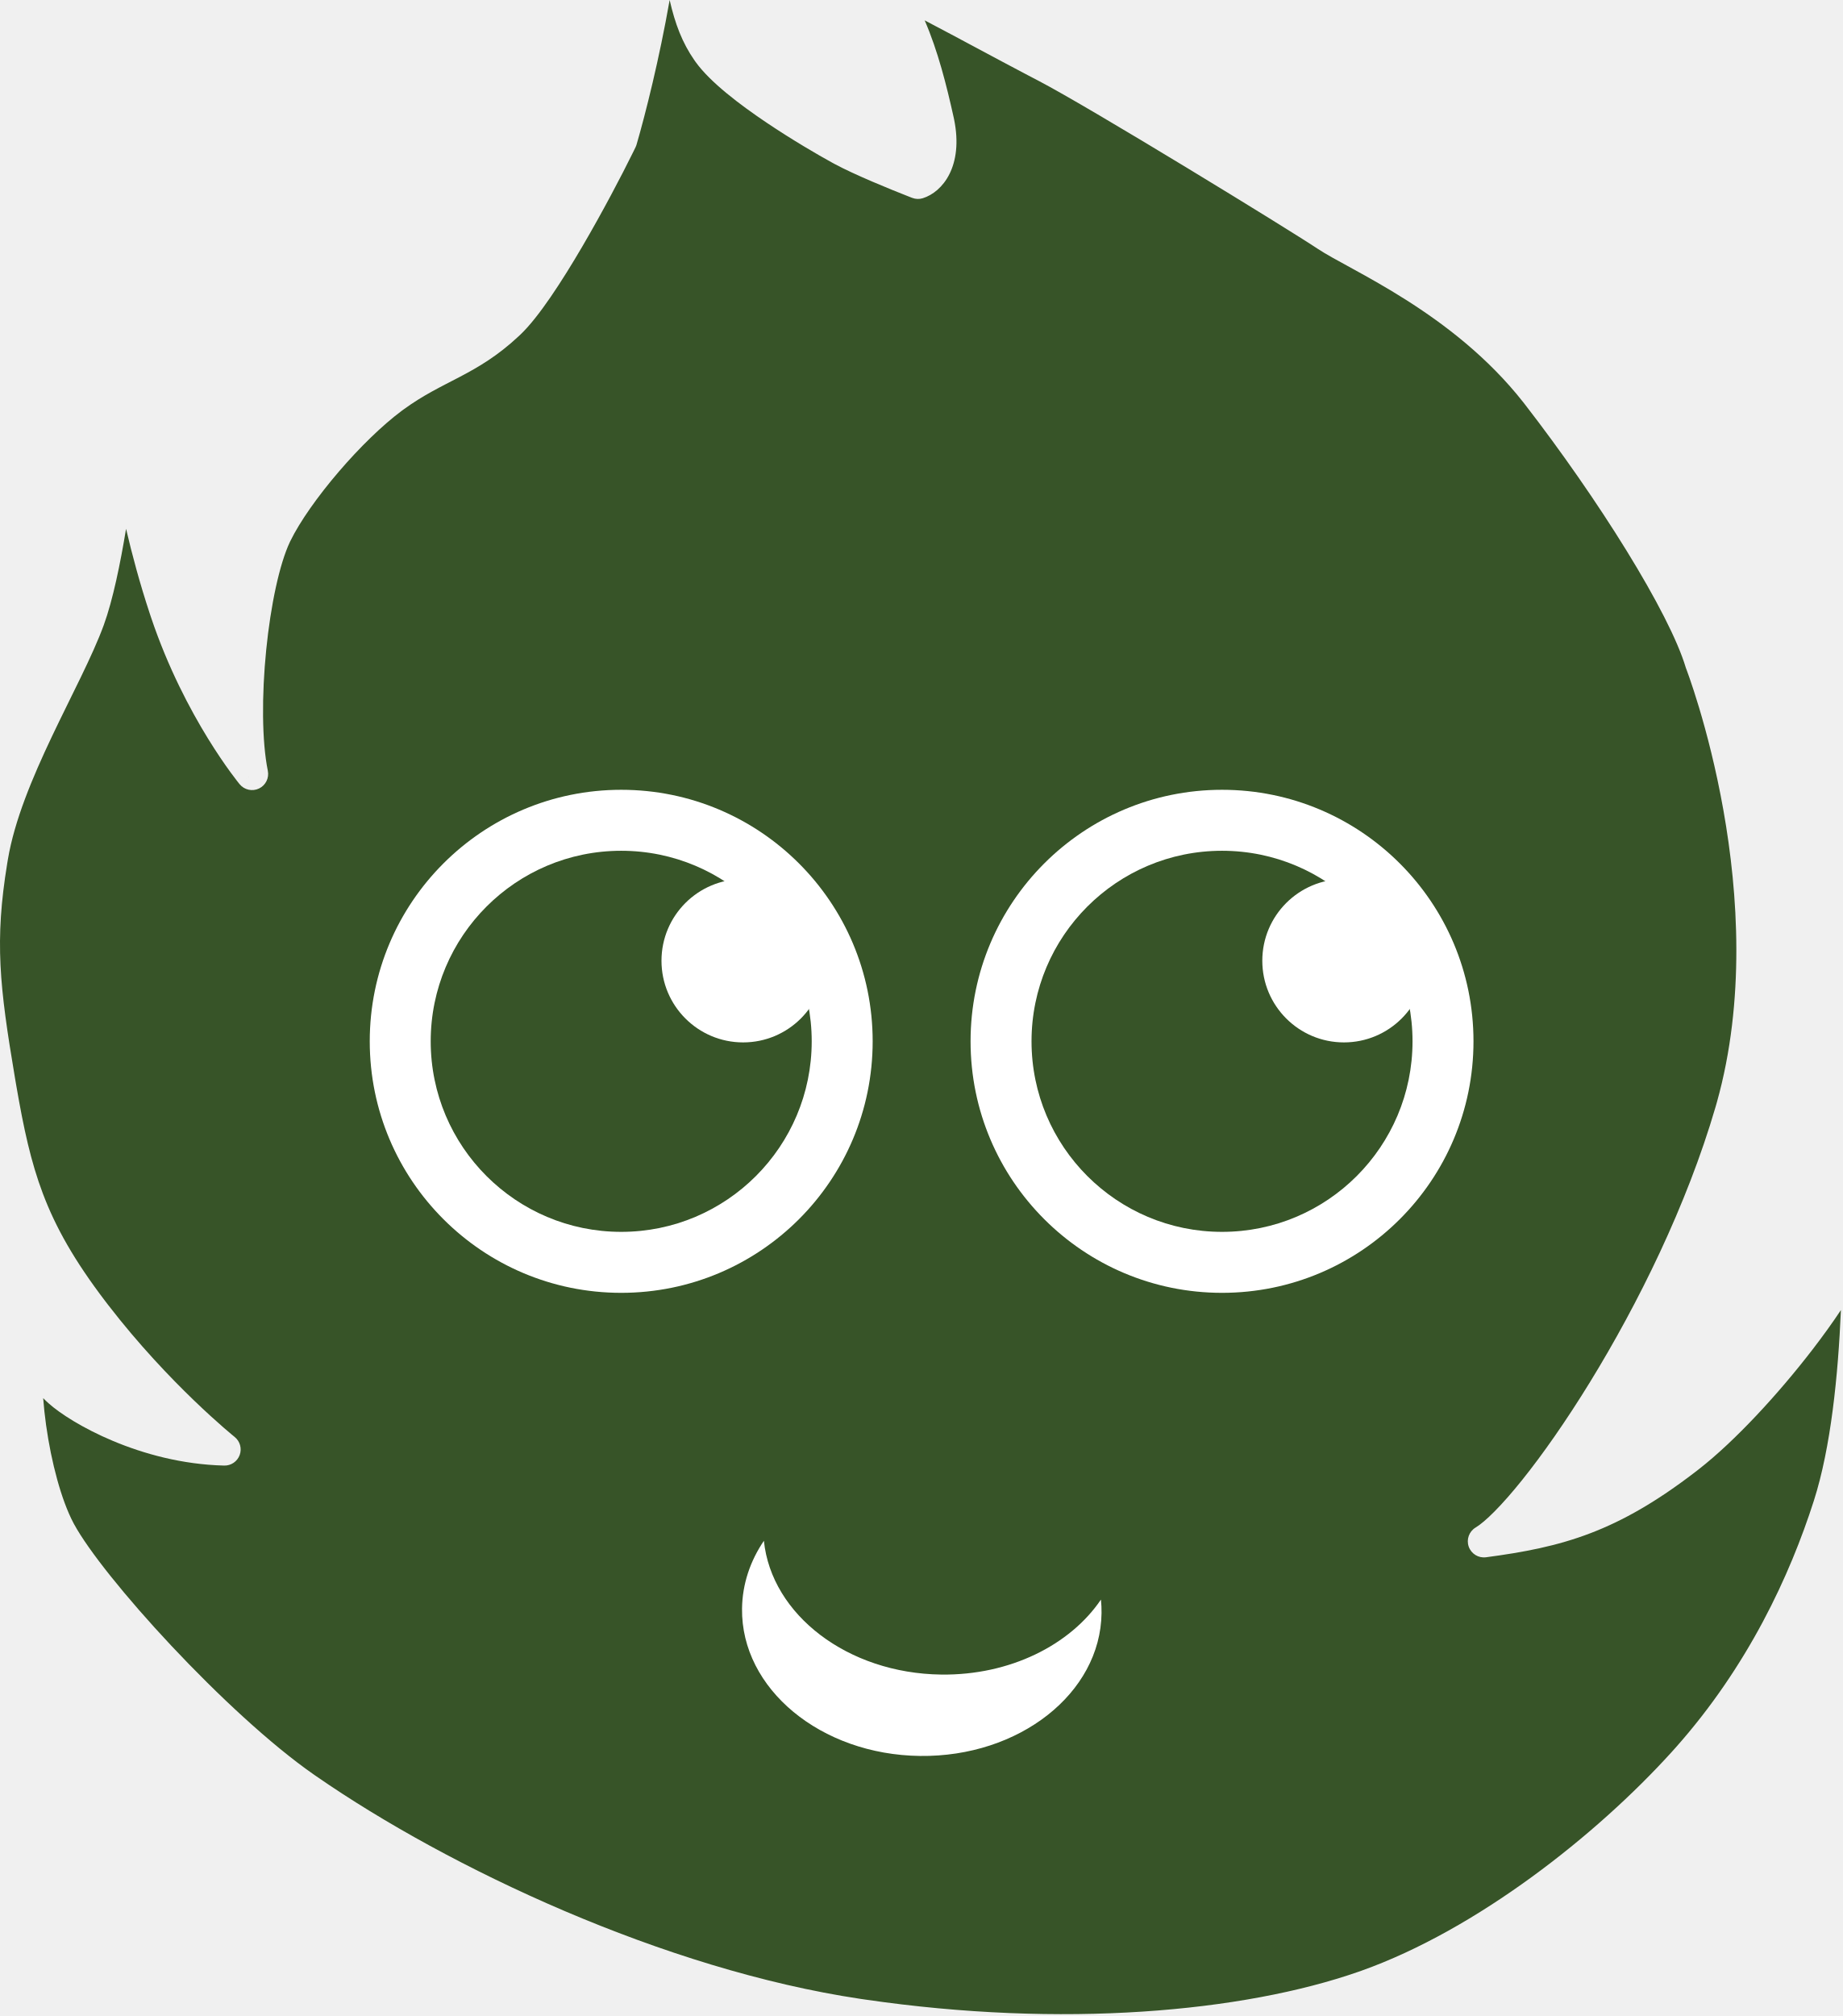
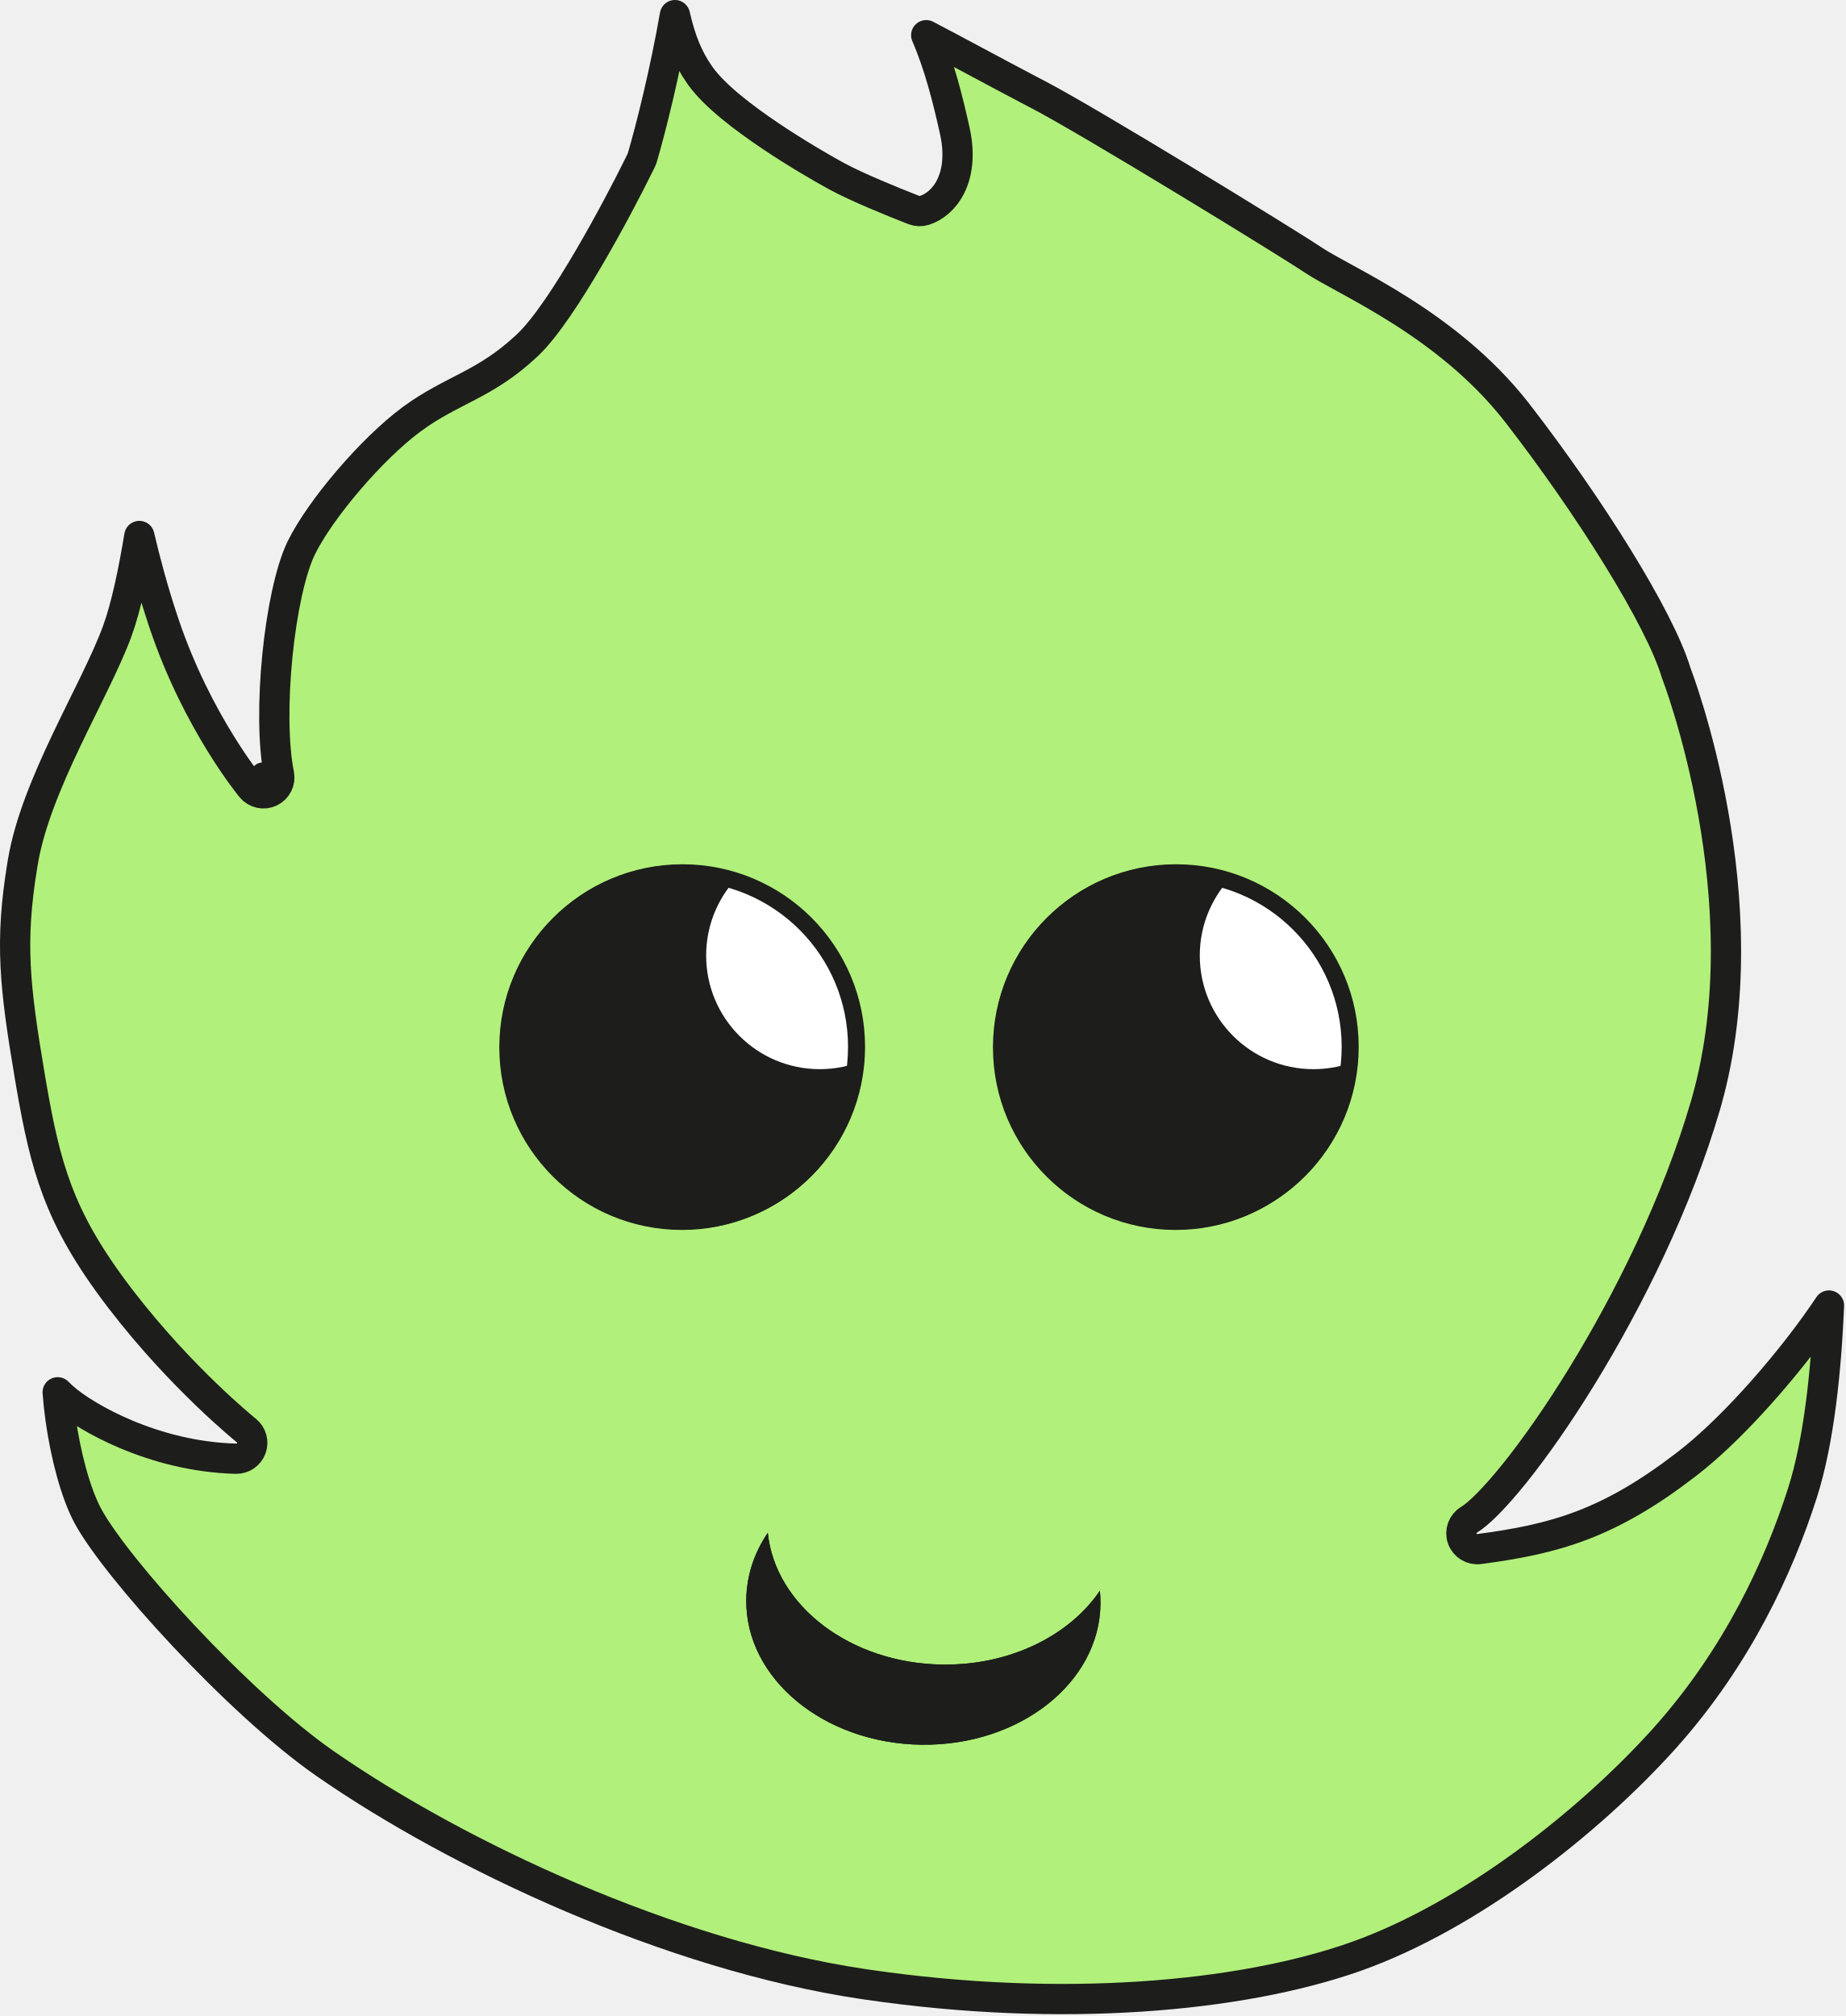
- <svg xmlns="http://www.w3.org/2000/svg" width="960" height="1050" viewBox="0 0 960 1050" fill="none">
-   <path d="M348.856 0C351.688 12.436 355.435 22.293 361.749 31.368L362.445 32.35C369.996 42.829 385.321 54.446 399.341 63.874C412.817 72.935 426.267 80.738 433.46 84.68L434.813 85.416C445.157 90.998 463.974 98.674 473.457 102.376L475.225 103.062C476.991 103.743 478.936 103.805 480.743 103.24C491.068 100.006 502.008 86.535 497.048 62.215L496.801 61.05C493.106 44.385 488.576 26.412 481.718 10.612C499.297 19.807 518.155 30.094 535.576 39.236L540.81 41.969C567.699 55.943 671.385 119.507 686.385 129.529C703.294 140.826 756.739 162.69 793.58 209.547L794.446 210.659C813.263 234.969 832.1 262.044 847.332 286.754C862.692 311.676 873.962 333.519 878.166 347.562C878.197 347.669 878.232 347.774 878.268 347.88L878.383 348.192L878.385 348.198C878.387 348.208 878.394 348.225 878.403 348.249C878.422 348.298 878.453 348.376 878.493 348.482C878.574 348.696 878.697 349.026 878.86 349.467C879.185 350.35 879.665 351.677 880.27 353.417C881.478 356.898 883.183 362.027 885.135 368.539C889.042 381.571 893.93 400.104 897.824 422.032C905.518 465.342 909.222 521.235 894.438 574.027L893.72 576.539C878.789 627.714 853.279 679.217 828.319 719.84C815.853 740.13 803.598 757.582 792.981 770.821C782.112 784.373 773.626 792.652 768.738 795.582C765.329 797.625 763.824 801.782 765.135 805.535C766.446 809.287 770.211 811.603 774.15 811.079C793.741 808.474 810.996 805.267 828.649 798.502C845.787 791.935 862.946 782.156 882.952 766.811L884.897 765.308C903.84 750.574 926.444 726.011 944.241 702.891C949.637 695.879 954.651 688.921 959.031 682.328C957.59 716.305 953.817 753.886 944.954 781.573C932.5 820.475 910.651 867.852 872.763 910.402L870.947 912.425C831.814 955.633 769.516 1004.96 709.214 1026.43L707.79 1026.93C647.359 1048.01 553.466 1056.44 450.763 1041.44L448.335 1041.09C346.069 1025.82 233.937 972.967 164.932 925.245L163.309 924.121C140.972 908.547 113.348 882.818 89.275 857.174C65.433 831.777 45.968 807.41 38.588 793.828L38.246 793.189C31.952 781.276 26.729 761.713 24.008 742.233C23.339 737.444 22.831 732.726 22.496 728.204C23.033 728.749 23.592 729.296 24.174 729.843L25.224 730.811C31.164 736.167 43.242 743.956 58.944 750.53C74.769 757.156 94.821 762.783 116.791 763.319C120.386 763.407 123.635 761.192 124.867 757.814C126.1 754.435 125.04 750.648 122.233 748.401H122.235L122.233 748.399C122.231 748.398 122.227 748.395 122.222 748.39C122.209 748.38 122.189 748.364 122.16 748.34C122.102 748.294 122.01 748.219 121.887 748.118C121.64 747.916 121.263 747.607 120.767 747.194C119.775 746.367 118.304 745.125 116.428 743.493C112.675 740.229 107.305 735.409 100.906 729.241C88.493 717.277 72.271 700.303 56.465 679.821L54.937 677.827C38.699 656.512 29.009 639.309 22.342 621.675C16.052 605.043 12.331 587.729 8.511 565.583L7.746 561.086C-0.289 513.404 -2.846 490.061 3.789 449.542L4.113 447.599C7.537 427.293 16.833 405.097 27.064 383.553C37.024 362.579 48.221 341.592 54.069 325.532C58.82 312.482 62.712 293.403 65.675 275.424C68.799 288.812 72.821 303.816 77.929 319.28L78.737 321.705C87.55 347.882 99.02 369.482 108.282 384.542C112.919 392.081 117.016 398.006 119.975 402.07C121.455 404.102 122.652 405.672 123.491 406.747C123.91 407.286 124.24 407.701 124.472 407.989C124.587 408.133 124.679 408.244 124.744 408.325C124.777 408.365 124.803 408.396 124.822 408.42C124.832 408.432 124.84 408.442 124.847 408.449C124.85 408.453 124.853 408.456 124.855 408.459C124.856 408.461 124.858 408.464 124.858 408.464C124.865 408.462 125.04 408.319 131.315 403.121L124.86 408.467C127.312 411.428 131.463 412.341 134.93 410.683C138.397 409.024 140.292 405.22 139.527 401.454C136.398 386.047 136.313 362.097 138.68 338.488C141.024 315.111 145.612 293.699 151.038 282.246L151.298 281.71C156.221 271.657 165.532 258.444 176.554 245.597C187.205 233.183 198.997 221.642 209.185 214.037L210.166 213.314C220.64 205.68 229.656 201.486 239.611 196.253C249.255 191.184 259.186 185.405 270.157 175.16L271.222 174.155C280.688 165.12 292.739 146.547 303.553 128.057C313.881 110.397 323.662 91.784 329.906 79.097L331.107 76.641C331.26 76.325 331.395 75.999 331.507 75.667L331.612 75.331C336.255 59.433 343.499 30.538 348.856 0Z" fill="#375428" />
-   <circle cx="636.621" cy="542.352" r="131" fill="white" />
-   <circle cx="636.621" cy="542.352" r="99.242" fill="#375428" />
-   <circle cx="700.136" cy="500.387" r="42.532" fill="white" />
-   <circle cx="323.621" cy="542.352" r="131" fill="white" />
-   <circle cx="323.621" cy="542.352" r="99.242" fill="#375428" />
-   <circle cx="387.136" cy="500.387" r="42.532" fill="white" />
-   <path d="M397.956 802.489C401.879 840.969 441.564 871.557 490.336 872.169C526.162 872.619 557.491 856.774 573.537 833.123C573.774 835.447 573.882 837.799 573.852 840.175C573.329 881.904 530.979 915.206 479.263 914.557C427.546 913.908 386.045 879.555 386.568 837.826C386.729 825.005 390.84 812.979 397.956 802.489Z" fill="white" />
+ <svg xmlns="http://www.w3.org/2000/svg" width="976" height="1066" viewBox="0 0 976 1066" fill="none">
+   <path d="M356.856 8C359.688 20.436 363.435 30.293 369.749 39.368L370.445 40.35C377.996 50.829 393.321 62.446 407.341 71.874C420.817 80.935 434.267 88.738 441.46 92.68L442.813 93.416C453.157 98.998 471.974 106.674 481.457 110.376L483.225 111.062C484.991 111.743 486.936 111.805 488.743 111.24C499.068 108.006 510.008 94.535 505.048 70.216L504.801 69.05C501.106 52.385 496.576 34.412 489.718 18.612C507.297 27.807 526.155 38.094 543.576 47.236L548.81 49.969C575.699 63.943 679.385 127.507 694.385 137.529C711.294 148.826 764.739 170.69 801.58 217.547L802.446 218.659C821.263 242.969 840.1 270.043 855.332 294.754C870.692 319.676 881.962 341.519 886.166 355.562C886.197 355.669 886.232 355.774 886.268 355.88L886.383 356.192L886.385 356.198C886.387 356.208 886.394 356.225 886.403 356.249C886.422 356.298 886.453 356.376 886.493 356.482C886.574 356.696 886.697 357.026 886.86 357.467C887.185 358.35 887.665 359.677 888.27 361.417C889.478 364.898 891.183 370.027 893.135 376.539C897.042 389.571 901.93 408.104 905.824 430.032C913.518 473.342 917.222 529.235 902.438 582.027L901.72 584.539C886.789 635.714 861.279 687.217 836.319 727.84C823.853 748.13 811.598 765.582 800.981 778.821C790.112 792.373 781.626 800.652 776.738 803.582C773.329 805.625 771.824 809.782 773.135 813.535C774.446 817.287 778.211 819.603 782.15 819.079C801.741 816.474 818.996 813.267 836.649 806.502C853.787 799.935 870.946 790.156 890.952 774.811L892.897 773.308C911.84 758.574 934.444 734.011 952.241 710.891C957.637 703.879 962.651 696.921 967.031 690.328C965.59 724.305 961.817 761.886 952.954 789.573C940.5 828.475 918.651 875.852 880.763 918.401L878.947 920.425C839.814 963.633 777.516 1012.96 717.214 1034.43L715.79 1034.93C655.359 1056.01 561.466 1064.44 458.763 1049.44L456.335 1049.09C354.069 1033.82 241.937 980.967 172.932 933.245L171.309 932.121C148.972 916.547 121.348 890.818 97.275 865.174C73.433 839.777 53.968 815.41 46.588 801.828L46.246 801.189C39.952 789.276 34.729 769.713 32.008 750.233C31.339 745.444 30.831 740.726 30.496 736.204C31.033 736.749 31.592 737.296 32.174 737.843L33.224 738.811C39.164 744.167 51.242 751.956 66.944 758.53C82.769 765.156 102.821 770.783 124.791 771.319C128.386 771.407 131.635 769.192 132.867 765.814C134.1 762.435 133.04 758.648 130.233 756.401H130.235L130.233 756.399C130.231 756.398 130.227 756.395 130.222 756.39C130.209 756.38 130.189 756.364 130.16 756.34C130.102 756.294 130.01 756.219 129.887 756.119C129.64 755.916 129.263 755.607 128.767 755.194C127.775 754.367 126.304 753.125 124.428 751.493C120.675 748.229 115.305 743.409 108.906 737.241C96.493 725.277 80.271 708.303 64.465 687.821L62.937 685.827C46.699 664.512 37.01 647.309 30.342 629.675C24.052 613.043 20.331 595.729 16.512 573.583L15.746 569.086C7.711 521.404 5.154 498.061 11.789 457.542L12.113 455.599C15.537 435.293 24.833 413.097 35.064 391.553C45.024 370.579 56.221 349.592 62.069 333.532C66.82 320.482 70.712 301.403 73.675 283.424C76.799 296.812 80.821 311.816 85.929 327.28L86.737 329.705C95.55 355.882 107.02 377.482 116.282 392.542C120.919 400.081 125.016 406.006 127.975 410.07C129.455 412.102 130.652 413.672 131.491 414.747C131.91 415.286 132.24 415.701 132.472 415.989C132.587 416.133 132.679 416.244 132.744 416.325C132.777 416.365 132.803 416.396 132.822 416.42C132.832 416.432 132.84 416.442 132.847 416.449C132.85 416.453 132.853 416.456 132.855 416.459C132.856 416.461 132.858 416.464 132.858 416.464C132.865 416.462 133.04 416.319 139.315 411.121L132.86 416.467C135.312 419.428 139.463 420.341 142.93 418.683C146.397 417.024 148.292 413.22 147.527 409.454C144.398 394.047 144.313 370.097 146.68 346.488C149.024 323.111 153.612 301.699 159.038 290.246L159.298 289.71C164.221 279.657 173.532 266.444 184.554 253.597C195.205 241.183 206.997 229.642 217.185 222.037L218.166 221.314C228.64 213.68 237.656 209.486 247.611 204.253C257.255 199.184 267.186 193.405 278.157 183.16L279.222 182.155C288.688 173.12 300.739 154.547 311.553 136.057C321.881 118.397 331.662 99.784 337.906 87.097L339.107 84.641C339.26 84.325 339.395 83.999 339.507 83.667L339.612 83.331C344.255 67.433 351.499 38.538 356.856 8Z" fill="#B1F07A" stroke="#1D1E1B" stroke-width="16" stroke-linejoin="round" />
+   <circle cx="360.829" cy="553.55" r="92.05" fill="white" stroke="#1D1E1B" stroke-width="9" />
+   <path d="M360.55 457.26C371.356 457.26 381.746 459.036 391.447 462.31C380.286 473.217 373.358 488.437 373.358 505.275C373.359 538.449 400.252 565.343 433.426 565.343C441.741 565.343 449.66 563.652 456.861 560.597C453.378 610.753 411.59 650.359 360.55 650.359C307.227 650.359 264 607.132 264 553.809C264 500.486 307.227 457.26 360.55 457.26Z" fill="#1D1E1B" />
+   <circle cx="621.829" cy="553.55" r="92.05" fill="white" stroke="#1D1E1B" stroke-width="9" />
+   <path d="M621.55 457.26C632.356 457.26 642.746 459.036 652.447 462.31C641.286 473.217 634.358 488.437 634.358 505.275C634.359 538.449 661.252 565.343 694.426 565.343C702.741 565.343 710.66 563.652 717.861 560.597C714.378 610.753 672.59 650.359 621.55 650.359C568.227 650.359 525 607.132 525 553.809C525 500.486 568.227 457.26 621.55 457.26Z" fill="#1D1E1B" />
+   <mask id="path-6-inside-1_378_1900" fill="white">
+     <path d="M405.956 810.489C409.879 848.969 449.564 879.557 498.336 880.169C534.162 880.619 565.491 864.774 581.537 841.123C581.774 843.447 581.882 845.799 581.852 848.175C581.329 889.904 538.979 923.206 487.263 922.557C435.546 921.908 394.045 887.555 394.568 845.826C394.729 833.005 398.84 820.979 405.956 810.489Z" />
+   </mask>
+   <path d="M405.956 810.489C409.879 848.969 449.564 879.557 498.336 880.169C534.162 880.619 565.491 864.774 581.537 841.123C581.774 843.447 581.882 845.799 581.852 848.175C581.329 889.904 538.979 923.206 487.263 922.557C435.546 921.908 394.045 887.555 394.568 845.826C394.729 833.005 398.84 820.979 405.956 810.489Z" fill="#1D1E1B" />
+   <path d="M405.956 810.489L421.873 808.867L417.412 765.103L392.715 801.507L405.956 810.489ZM498.336 880.169L498.135 896.168L498.136 896.168L498.336 880.169ZM581.537 841.123L597.454 839.5L592.992 795.738L568.296 832.14L581.537 841.123ZM581.852 848.175L597.851 848.376L597.851 848.376L581.852 848.175ZM487.263 922.557L487.062 938.556L487.062 938.556L487.263 922.557ZM394.568 845.826L378.57 845.625L378.57 845.625L394.568 845.826ZM405.956 810.489L390.038 812.112C395.037 861.147 443.978 895.489 498.135 896.168L498.336 880.169L498.537 864.171C455.15 863.626 424.72 836.792 421.873 808.867L405.956 810.489ZM498.336 880.169L498.136 896.168C538.483 896.674 575.265 878.867 594.777 850.106L581.537 841.123L568.296 832.14C555.718 850.68 529.842 864.563 498.537 864.171L498.336 880.169ZM581.537 841.123L565.619 842.746C565.796 844.476 565.876 846.22 565.854 847.975L581.852 848.175L597.851 848.376C597.889 845.378 597.752 842.417 597.454 839.5L581.537 841.123ZM581.852 848.175L565.854 847.975C565.479 877.832 533.721 907.139 487.463 906.558L487.263 922.557L487.062 938.556C544.237 939.273 597.179 901.976 597.851 848.376L581.852 848.175ZM487.263 922.557L487.463 906.558C441.205 905.978 410.193 875.884 410.567 846.026L394.568 845.826L378.57 845.625C377.897 899.225 429.886 937.839 487.062 938.556L487.263 922.557ZM394.568 845.826L410.567 846.027C410.685 836.6 413.688 827.592 419.197 819.472L405.956 810.489L392.715 801.507C383.991 814.367 378.773 829.409 378.57 845.625L394.568 845.826Z" fill="#1D1E1B" mask="url(#path-6-inside-1_378_1900)" />
</svg>
